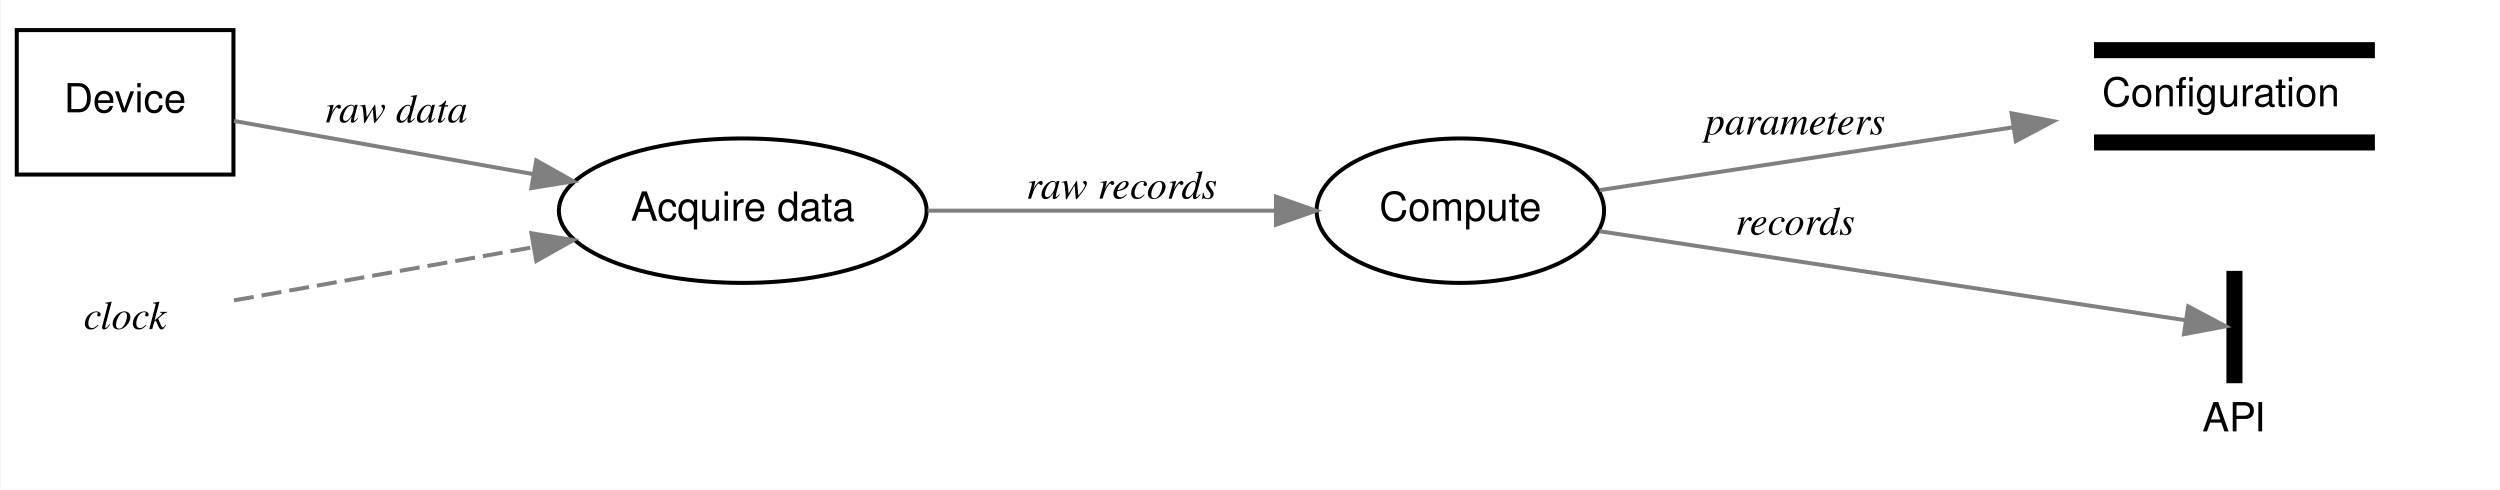
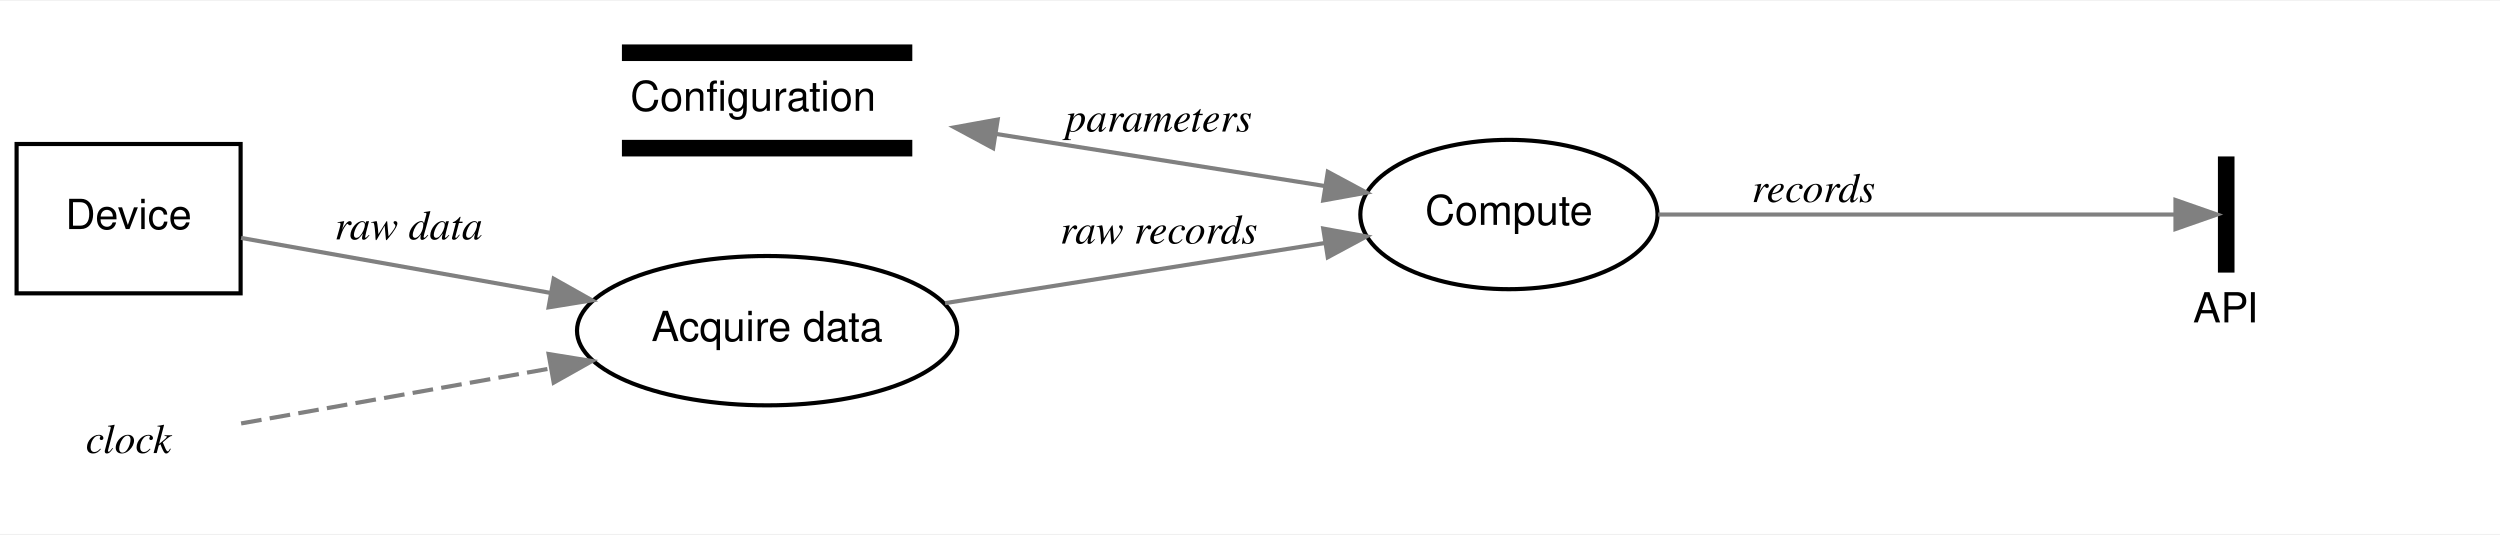
- <svg xmlns="http://www.w3.org/2000/svg" width="623pt" height="122pt" viewBox="0.00 0.00 622.65 122.00">
-   <g id="graph0" class="graph" transform="scale(1 1) rotate(0) translate(4 118)">
-     <polygon fill="white" stroke="transparent" points="-4,4 -4,-118 618.65,-118 618.65,4 -4,4" />
+ <svg xmlns="http://www.w3.org/2000/svg" width="603pt" height="129pt" viewBox="0.00 0.00 602.65 128.50">
+   <g id="graph0" class="graph" transform="scale(1 1) rotate(0) translate(4 124.5)">
+     <polygon fill="white" stroke="transparent" points="-4,4 -4,-124.5 598.65,-124.5 598.65,4 -4,4" />
    <g id="node1" class="node">
-       <ellipse fill="none" stroke="black" cx="180.92" cy="-65.5" rx="45.83" ry="18" />
-       <text text-anchor="middle" x="180.92" y="-63" font-family="Helvetica,sans-Serif" font-size="10.00">Acquire data</text>
+       <ellipse fill="none" stroke="black" cx="180.92" cy="-45" rx="45.83" ry="18" />
+       <text text-anchor="middle" x="180.92" y="-42.5" font-family="Helvetica,sans-Serif" font-size="10.00">Acquire data</text>
    </g>
    <g id="node2" class="node">
-       <ellipse fill="none" stroke="black" cx="359.74" cy="-65.5" rx="35.82" ry="18" />
-       <text text-anchor="middle" x="359.74" y="-63" font-family="Helvetica,sans-Serif" font-size="10.00">Compute</text>
+       <ellipse fill="none" stroke="black" cx="359.74" cy="-73" rx="35.82" ry="18" />
+       <text text-anchor="middle" x="359.74" y="-70.5" font-family="Helvetica,sans-Serif" font-size="10.00">Compute</text>
    </g>
    <g id="edge2" class="edge">
-       <path fill="none" stroke="gray" d="M226.99,-65.5C253.55,-65.5 287.04,-65.5 313.61,-65.5" />
-       <polygon fill="gray" stroke="gray" points="313.79,-69 323.79,-65.5 313.79,-62 313.79,-69" />
-       <text text-anchor="middle" x="275.33" y="-68.5" font-family="Times,serif" font-style="italic" font-size="10.00">raw records</text>
+       <path fill="none" stroke="gray" d="M223.82,-51.64C251.47,-56.01 287.61,-61.74 315.52,-66.16" />
+       <polygon fill="gray" stroke="gray" points="314.98,-69.61 325.4,-67.72 316.07,-62.7 314.98,-69.61" />
+       <text text-anchor="middle" x="275.33" y="-66" font-family="Times,serif" font-style="italic" font-size="10.00">raw records</text>
+     </g>
+     <g id="node5" class="node">
+       <polygon fill="black" stroke="transparent" points="530.65,-59 530.65,-87 534.65,-87 534.65,-59 530.65,-59" />
+       <text text-anchor="start" x="524.65" y="-47" font-family="Helvetica,sans-Serif" font-size="10.00">API</text>
+     </g>
+     <g id="edge5" class="edge">
+       <path fill="none" stroke="gray" d="M395.74,-73C434.6,-73 495.14,-73 520.2,-73" />
+       <polygon fill="gray" stroke="gray" points="520.42,-76.5 530.42,-73 520.42,-69.5 520.42,-76.5" />
+       <text text-anchor="middle" x="433.15" y="-76" font-family="Times,serif" font-style="italic" font-size="10.00">records</text>
+     </g>
+     <g id="node3" class="node">
+       <polygon fill="none" stroke="black" points="54,-90 0,-90 0,-54 54,-54 54,-90" />
+       <text text-anchor="middle" x="27" y="-69.5" font-family="Helvetica,sans-Serif" font-size="10.00">Device</text>
+     </g>
+     <g id="edge1" class="edge">
+       <path fill="none" stroke="gray" d="M54.12,-67.36C74.54,-63.73 103.59,-58.57 128.62,-54.12" />
+       <polygon fill="gray" stroke="gray" points="129.47,-57.52 138.71,-52.32 128.25,-50.63 129.47,-57.52" />
+       <text text-anchor="middle" x="94.5" y="-67" font-family="Times,serif" font-style="italic" font-size="10.00">raw data</text>
    </g>
    <g id="node4" class="node">
-       <polygon fill="black" stroke="transparent" points="517.65,-103.5 517.65,-107.5 587.65,-107.5 587.65,-103.5 517.65,-103.5" />
-       <text text-anchor="start" x="519.65" y="-91.5" font-family="Helvetica,sans-Serif" font-size="10.00">Configuration</text>
-       <polygon fill="black" stroke="transparent" points="517.65,-80.5 517.65,-84.5 587.65,-84.5 587.65,-80.5 517.65,-80.5" />
+       <polygon fill="black" stroke="transparent" points="145.92,-110 145.92,-114 215.92,-114 215.92,-110 145.92,-110" />
+       <text text-anchor="start" x="147.92" y="-98" font-family="Helvetica,sans-Serif" font-size="10.00">Configuration</text>
+       <polygon fill="black" stroke="transparent" points="145.92,-87 145.92,-91 215.92,-91 215.92,-87 145.92,-87" />
    </g>
    <g id="edge4" class="edge">
-       <path fill="none" stroke="gray" d="M394.43,-70.62C422.95,-74.95 464.36,-81.24 497.53,-86.28" />
-       <polygon fill="gray" stroke="gray" points="497.12,-89.76 507.53,-87.8 498.17,-82.84 497.12,-89.76" />
-       <text text-anchor="middle" x="443.15" y="-84.5" font-family="Times,serif" font-style="italic" font-size="10.00">parameters</text>
-     </g>
-     <g id="node5" class="node">
-       <polygon fill="black" stroke="transparent" points="550.65,-22.5 550.65,-50.5 554.65,-50.5 554.65,-22.5 550.65,-22.5" />
-       <text text-anchor="start" x="544.65" y="-10.5" font-family="Helvetica,sans-Serif" font-size="10.00">API</text>
-     </g>
-     <g id="edge5" class="edge">
-       <path fill="none" stroke="gray" d="M394.43,-60.38C438.18,-53.74 512.28,-42.48 540.38,-38.21" />
-       <polygon fill="gray" stroke="gray" points="541.12,-41.64 550.48,-36.68 540.07,-34.72 541.12,-41.64" />
-       <text text-anchor="middle" x="443.15" y="-59.5" font-family="Times,serif" font-style="italic" font-size="10.00">records</text>
-     </g>
-     <g id="node3" class="node">
-       <polygon fill="none" stroke="black" points="54,-110.5 0,-110.5 0,-74.5 54,-74.5 54,-110.5" />
-       <text text-anchor="middle" x="27" y="-90" font-family="Helvetica,sans-Serif" font-size="10.00">Device</text>
-     </g>
-     <g id="edge1" class="edge">
-       <path fill="none" stroke="gray" d="M54.12,-87.86C74.54,-84.23 103.59,-79.07 128.62,-74.62" />
-       <polygon fill="gray" stroke="gray" points="129.47,-78.02 138.71,-72.82 128.25,-71.13 129.47,-78.02" />
-       <text text-anchor="middle" x="94.5" y="-87.5" font-family="Times,serif" font-style="italic" font-size="10.00">raw data</text>
+       <path fill="none" stroke="gray" d="M236.12,-92.42C261.51,-88.4 291.34,-83.67 315.23,-79.89" />
+       <polygon fill="gray" stroke="gray" points="235.41,-88.99 226.08,-94.01 236.5,-95.9 235.41,-88.99" />
+       <polygon fill="gray" stroke="gray" points="316.08,-83.3 325.41,-78.28 314.98,-76.39 316.08,-83.3" />
+       <text text-anchor="middle" x="275.33" y="-93" font-family="Times,serif" font-style="italic" font-size="10.00">parameters</text>
    </g>
    <g id="node6" class="node">
-       <text text-anchor="middle" x="27" y="-36" font-family="Times,serif" font-style="italic" font-size="10.00">clock</text>
+       <text text-anchor="middle" x="27" y="-15.5" font-family="Times,serif" font-style="italic" font-size="10.00">clock</text>
    </g>
    <g id="edge3" class="edge">
-       <path fill="none" stroke="gray" stroke-dasharray="5,2" d="M54.12,-43.14C74.54,-46.77 103.59,-51.93 128.62,-56.38" />
-       <polygon fill="gray" stroke="gray" points="128.25,-59.87 138.71,-58.18 129.47,-52.98 128.25,-59.87" />
+       <path fill="none" stroke="gray" stroke-dasharray="5,2" d="M54.12,-22.64C74.54,-26.27 103.59,-31.43 128.62,-35.88" />
+       <polygon fill="gray" stroke="gray" points="128.25,-39.37 138.71,-37.68 129.47,-32.48 128.25,-39.37" />
    </g>
  </g>
</svg>
